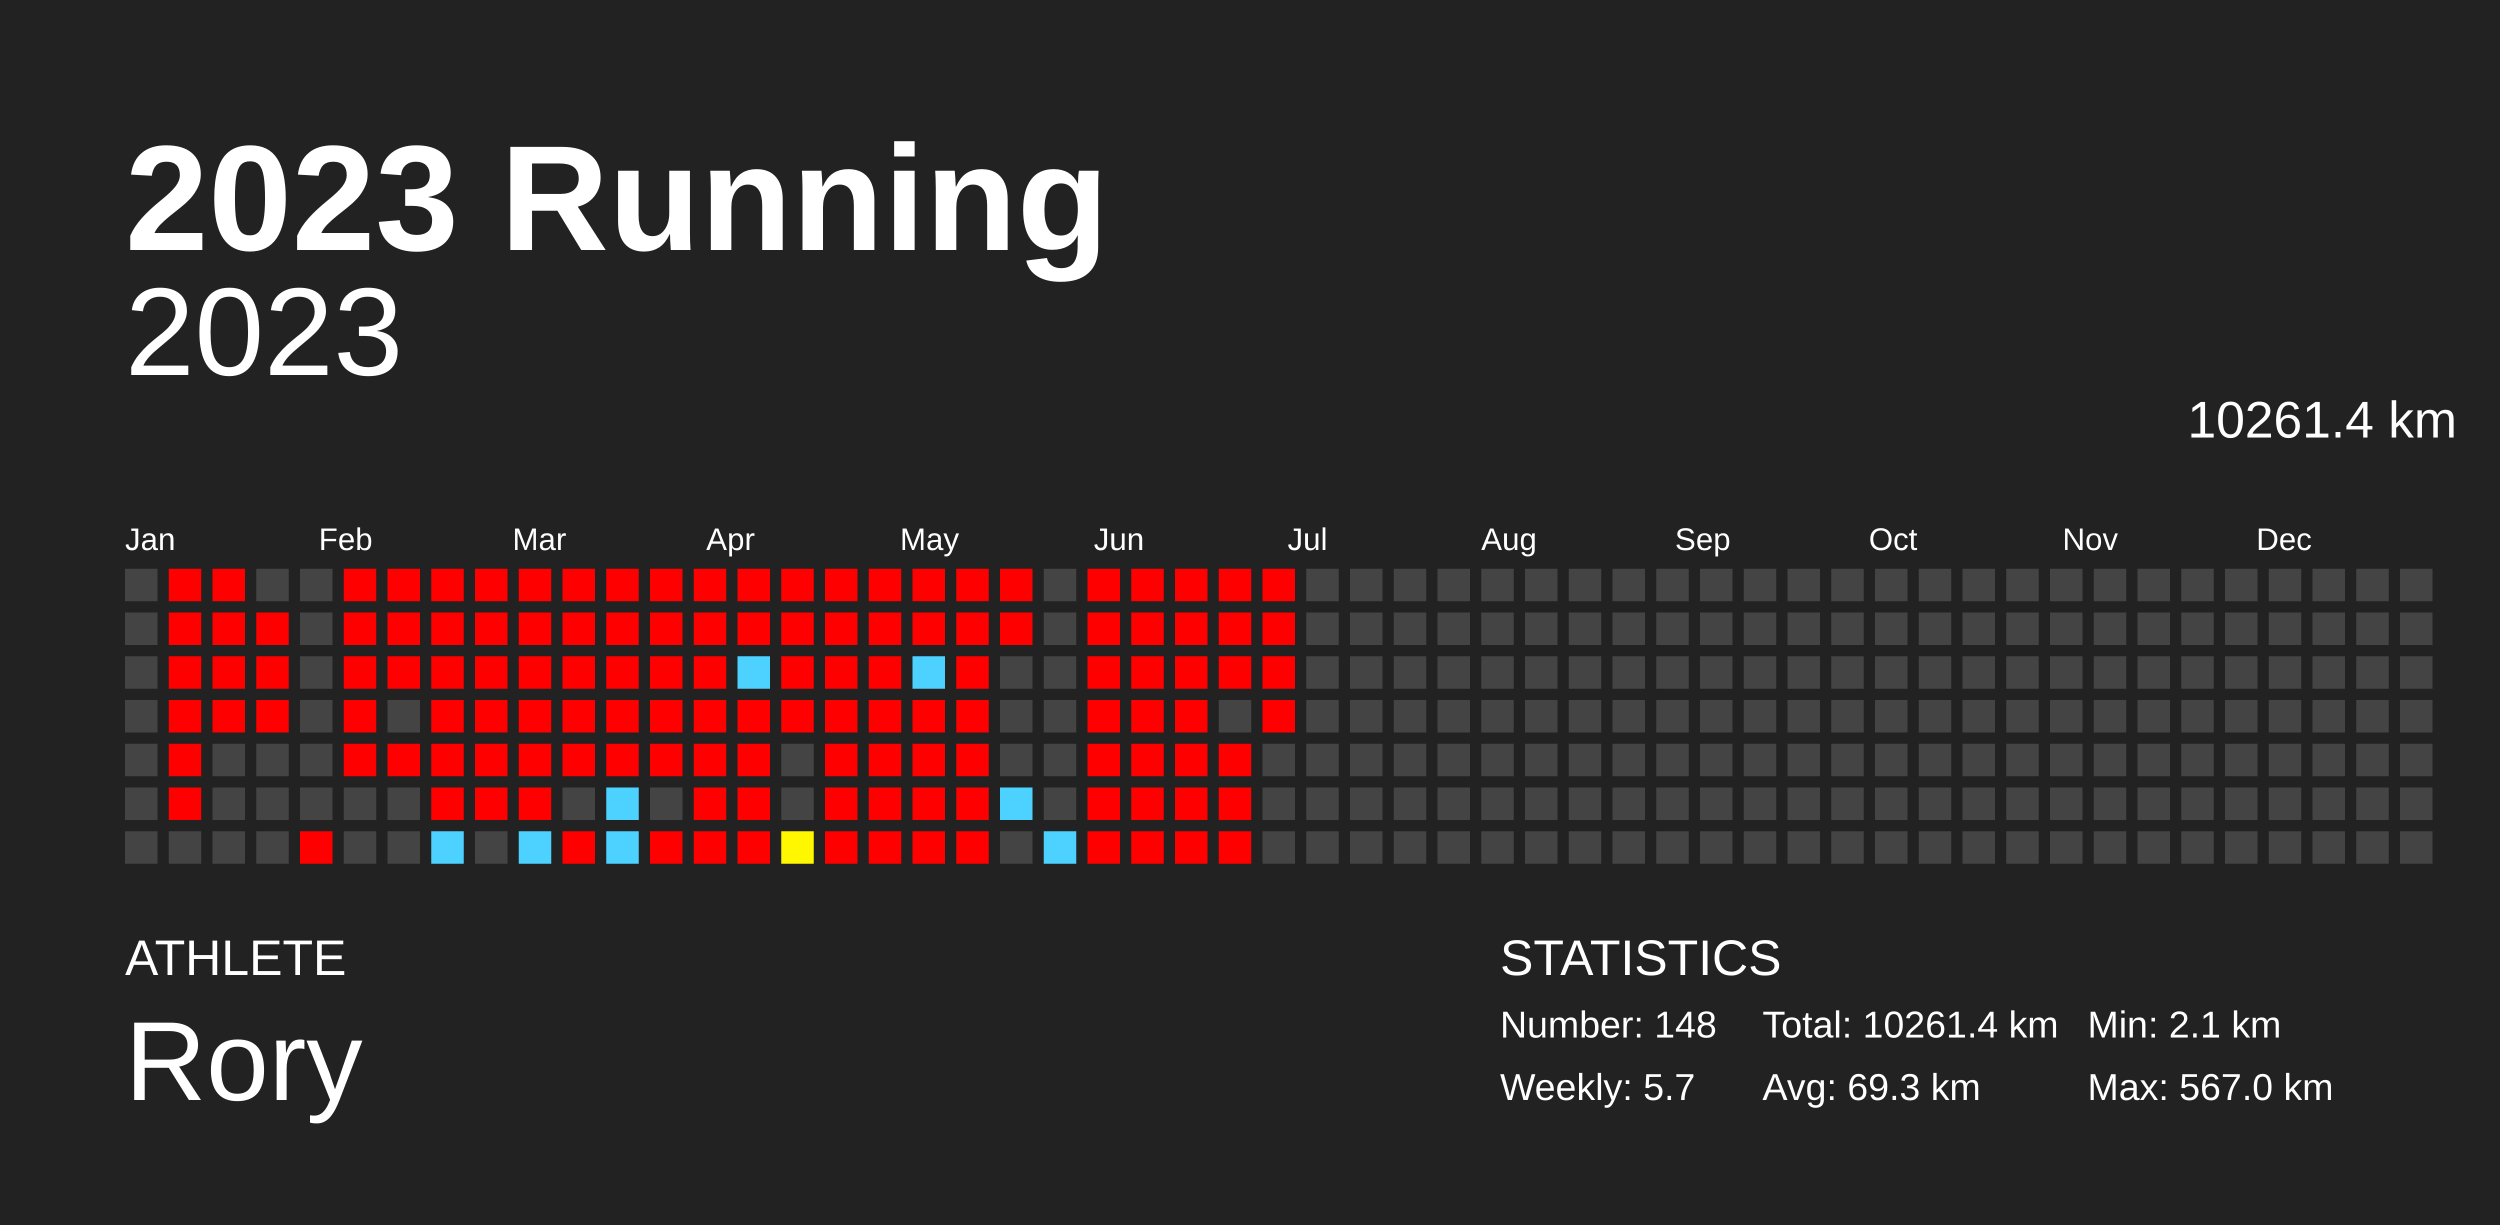
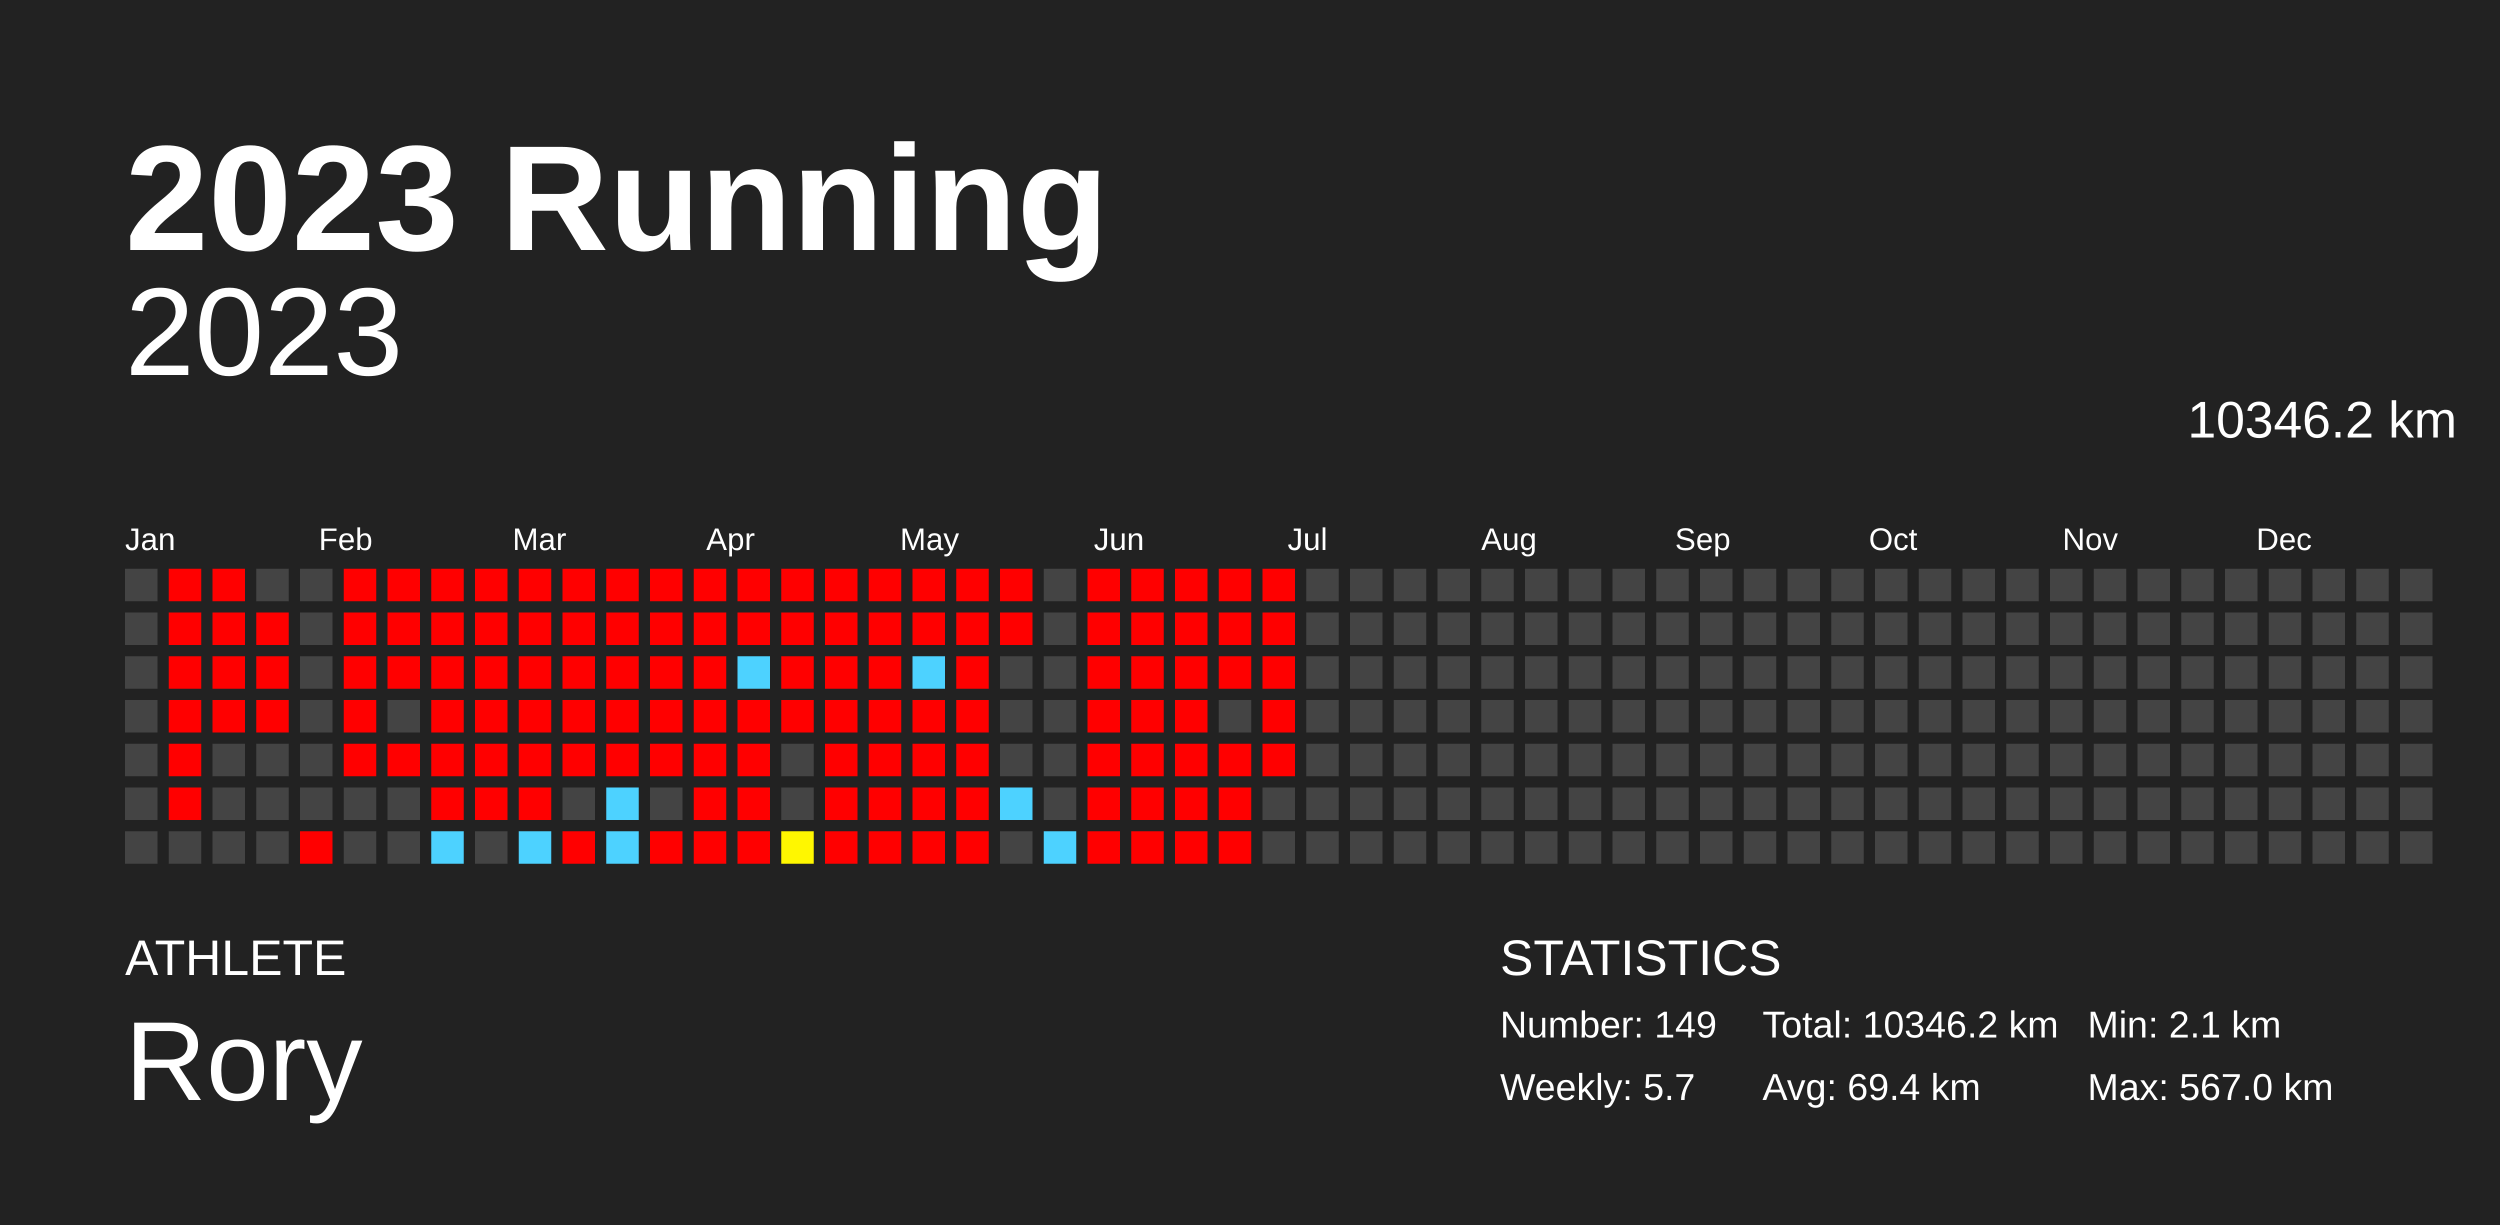
<svg xmlns="http://www.w3.org/2000/svg" baseProfile="full" height="98mm" version="1.1" viewBox="0,0,200,98" width="200mm">
  <defs />
  <rect fill="#222222" height="98" width="200" x="0" y="0" />
  <text fill="#FFFFFF" style="font-size:12px; font-family:Arial; font-weight:bold;" x="10" y="20">2023 Running</text>
  <text fill="#FFFFFF" style="font-size:4px; font-family:Arial" x="10" y="78">ATHLETE</text>
  <text fill="#FFFFFF" style="font-size:9px; font-family:Arial" x="10" y="88">Rory</text>
  <text fill="#FFFFFF" style="font-size:4px; font-family:Arial" x="120" y="78">STATISTICS</text>
-   <text fill="#FFFFFF" style="font-size:3px; font-family:Arial" x="120" y="83">Number: 148</text>
+   <text fill="#FFFFFF" style="font-size:3px; font-family:Arial" x="120" y="83">Number: 149</text>
  <text fill="#FFFFFF" style="font-size:3px; font-family:Arial" x="120" y="88">Weekly: 5.7</text>
-   <text fill="#FFFFFF" style="font-size:3px; font-family:Arial" x="141" y="83">Total: 10261.4 km</text>
-   <text fill="#FFFFFF" style="font-size:3px; font-family:Arial" x="141" y="88">Avg: 69.3 km</text>
+   <text fill="#FFFFFF" style="font-size:3px; font-family:Arial" x="141" y="83">Total: 10346.2 km</text>
+   <text fill="#FFFFFF" style="font-size:3px; font-family:Arial" x="141" y="88">Avg: 69.4 km</text>
  <text fill="#FFFFFF" style="font-size:3px; font-family:Arial" x="167" y="83">Min: 2.1 km</text>
  <text fill="#FFFFFF" style="font-size:3px; font-family:Arial" x="167" y="88">Max: 567.0 km</text>
  <text alignment-baseline="hanging" fill="#FFFFFF" style="font-size:10.0px; font-family:Arial;" x="10" y="30">2023</text>
-   <text alignment-baseline="hanging" fill="#FFFFFF" style="font-size:4.125px; font-family:Arial;" x="175" y="35">10261.4 km</text>
+   <text alignment-baseline="hanging" fill="#FFFFFF" style="font-size:4.125px; font-family:Arial;" x="175" y="35">10346.2 km</text>
  <text fill="#FFFFFF" style="font-size:2.5px; font-family:Arial" x="10.0" y="44">Jan</text>
  <text fill="#FFFFFF" style="font-size:2.5px; font-family:Arial" x="25.5" y="44">Feb</text>
  <text fill="#FFFFFF" style="font-size:2.5px; font-family:Arial" x="41.0" y="44">Mar</text>
  <text fill="#FFFFFF" style="font-size:2.5px; font-family:Arial" x="56.5" y="44">Apr</text>
  <text fill="#FFFFFF" style="font-size:2.5px; font-family:Arial" x="72.0" y="44">May</text>
  <text fill="#FFFFFF" style="font-size:2.5px; font-family:Arial" x="87.5" y="44">Jun</text>
  <text fill="#FFFFFF" style="font-size:2.5px; font-family:Arial" x="103.0" y="44">Jul</text>
  <text fill="#FFFFFF" style="font-size:2.5px; font-family:Arial" x="118.5" y="44">Aug</text>
  <text fill="#FFFFFF" style="font-size:2.5px; font-family:Arial" x="134.0" y="44">Sep</text>
  <text fill="#FFFFFF" style="font-size:2.5px; font-family:Arial" x="149.5" y="44">Oct</text>
  <text fill="#FFFFFF" style="font-size:2.5px; font-family:Arial" x="165.0" y="44">Nov</text>
  <text fill="#FFFFFF" style="font-size:2.5px; font-family:Arial" x="180.5" y="44">Dec</text>
  <rect fill="#444444" height="2.6" width="2.6" x="10.0" y="45.5" />
  <rect fill="#444444" height="2.6" width="2.6" x="10.0" y="49.0" />
  <rect fill="#444444" height="2.6" width="2.6" x="10.0" y="52.5" />
  <rect fill="#444444" height="2.6" width="2.6" x="10.0" y="56.0" />
  <rect fill="#444444" height="2.6" width="2.6" x="10.0" y="59.5" />
  <rect fill="#444444" height="2.6" width="2.6" x="10.0" y="63.0" />
  <rect fill="#444444" height="2.6" width="2.6" x="10.0" y="66.5" />
  <rect fill="red" height="2.6" width="2.6" x="13.5" y="45.5" />
  <rect fill="red" height="2.6" width="2.6" x="13.5" y="49.0" />
  <rect fill="red" height="2.6" width="2.6" x="13.5" y="52.5" />
  <rect fill="red" height="2.6" width="2.6" x="13.5" y="56.0" />
  <rect fill="red" height="2.6" width="2.6" x="13.5" y="59.5" />
  <rect fill="red" height="2.6" width="2.6" x="13.5" y="63.0" />
  <rect fill="#444444" height="2.6" width="2.6" x="13.5" y="66.5" />
  <rect fill="red" height="2.6" width="2.6" x="17.0" y="45.5" />
  <rect fill="red" height="2.6" width="2.6" x="17.0" y="49.0" />
  <rect fill="red" height="2.6" width="2.6" x="17.0" y="52.5" />
  <rect fill="red" height="2.6" width="2.6" x="17.0" y="56.0" />
  <rect fill="#444444" height="2.6" width="2.6" x="17.0" y="59.5" />
  <rect fill="#444444" height="2.6" width="2.6" x="17.0" y="63.0" />
  <rect fill="#444444" height="2.6" width="2.6" x="17.0" y="66.5" />
  <rect fill="#444444" height="2.6" width="2.6" x="20.5" y="45.5" />
  <rect fill="red" height="2.6" width="2.6" x="20.5" y="49.0" />
  <rect fill="red" height="2.6" width="2.6" x="20.5" y="52.5" />
  <rect fill="red" height="2.6" width="2.6" x="20.5" y="56.0" />
  <rect fill="#444444" height="2.6" width="2.6" x="20.5" y="59.5" />
  <rect fill="#444444" height="2.6" width="2.6" x="20.5" y="63.0" />
  <rect fill="#444444" height="2.6" width="2.6" x="20.5" y="66.5" />
  <rect fill="#444444" height="2.6" width="2.6" x="24.0" y="45.5" />
  <rect fill="#444444" height="2.6" width="2.6" x="24.0" y="49.0" />
  <rect fill="#444444" height="2.6" width="2.6" x="24.0" y="52.5" />
  <rect fill="#444444" height="2.6" width="2.6" x="24.0" y="56.0" />
  <rect fill="#444444" height="2.6" width="2.6" x="24.0" y="59.5" />
  <rect fill="#444444" height="2.6" width="2.6" x="24.0" y="63.0" />
  <rect fill="red" height="2.6" width="2.6" x="24.0" y="66.5" />
  <rect fill="red" height="2.6" width="2.6" x="27.5" y="45.5" />
  <rect fill="red" height="2.6" width="2.6" x="27.5" y="49.0" />
  <rect fill="red" height="2.6" width="2.6" x="27.5" y="52.5" />
  <rect fill="red" height="2.6" width="2.6" x="27.5" y="56.0" />
  <rect fill="red" height="2.6" width="2.6" x="27.5" y="59.5" />
  <rect fill="#444444" height="2.6" width="2.6" x="27.5" y="63.0" />
  <rect fill="#444444" height="2.6" width="2.6" x="27.5" y="66.5" />
  <rect fill="red" height="2.6" width="2.6" x="31.0" y="45.5" />
  <rect fill="red" height="2.6" width="2.6" x="31.0" y="49.0" />
  <rect fill="red" height="2.6" width="2.6" x="31.0" y="52.5" />
  <rect fill="#444444" height="2.6" width="2.6" x="31.0" y="56.0" />
  <rect fill="red" height="2.6" width="2.6" x="31.0" y="59.5" />
  <rect fill="#444444" height="2.6" width="2.6" x="31.0" y="63.0" />
  <rect fill="#444444" height="2.6" width="2.6" x="31.0" y="66.5" />
  <rect fill="red" height="2.6" width="2.6" x="34.5" y="45.5" />
  <rect fill="red" height="2.6" width="2.6" x="34.5" y="49.0" />
  <rect fill="red" height="2.6" width="2.6" x="34.5" y="52.5" />
  <rect fill="red" height="2.6" width="2.6" x="34.5" y="56.0" />
  <rect fill="red" height="2.6" width="2.6" x="34.5" y="59.5" />
  <rect fill="red" height="2.6" width="2.6" x="34.5" y="63.0" />
  <rect fill="#4dd2ff" height="2.6" width="2.6" x="34.5" y="66.5" />
  <rect fill="red" height="2.6" width="2.6" x="38.0" y="45.5" />
  <rect fill="red" height="2.6" width="2.6" x="38.0" y="49.0" />
  <rect fill="red" height="2.6" width="2.6" x="38.0" y="52.5" />
  <rect fill="red" height="2.6" width="2.6" x="38.0" y="56.0" />
  <rect fill="red" height="2.6" width="2.6" x="38.0" y="59.5" />
  <rect fill="red" height="2.6" width="2.6" x="38.0" y="63.0" />
  <rect fill="#444444" height="2.6" width="2.6" x="38.0" y="66.5" />
  <rect fill="red" height="2.6" width="2.6" x="41.5" y="45.5" />
  <rect fill="red" height="2.6" width="2.6" x="41.5" y="49.0" />
  <rect fill="red" height="2.6" width="2.6" x="41.5" y="52.5" />
  <rect fill="red" height="2.6" width="2.6" x="41.5" y="56.0" />
  <rect fill="red" height="2.6" width="2.6" x="41.5" y="59.5" />
  <rect fill="red" height="2.6" width="2.6" x="41.5" y="63.0" />
  <rect fill="#4dd2ff" height="2.6" width="2.6" x="41.5" y="66.5" />
  <rect fill="red" height="2.6" width="2.6" x="45.0" y="45.5" />
  <rect fill="red" height="2.6" width="2.6" x="45.0" y="49.0" />
  <rect fill="red" height="2.6" width="2.6" x="45.0" y="52.5" />
  <rect fill="red" height="2.6" width="2.6" x="45.0" y="56.0" />
  <rect fill="red" height="2.6" width="2.6" x="45.0" y="59.5" />
  <rect fill="#444444" height="2.6" width="2.6" x="45.0" y="63.0" />
  <rect fill="red" height="2.6" width="2.6" x="45.0" y="66.5" />
  <rect fill="red" height="2.6" width="2.6" x="48.5" y="45.5" />
  <rect fill="red" height="2.6" width="2.6" x="48.5" y="49.0" />
  <rect fill="red" height="2.6" width="2.6" x="48.5" y="52.5" />
  <rect fill="red" height="2.6" width="2.6" x="48.5" y="56.0" />
  <rect fill="red" height="2.6" width="2.6" x="48.5" y="59.5" />
  <rect fill="#4dd2ff" height="2.6" width="2.6" x="48.5" y="63.0" />
  <rect fill="#4dd2ff" height="2.6" width="2.6" x="48.5" y="66.5" />
  <rect fill="red" height="2.6" width="2.6" x="52.0" y="45.5" />
  <rect fill="red" height="2.6" width="2.6" x="52.0" y="49.0" />
  <rect fill="red" height="2.6" width="2.6" x="52.0" y="52.5" />
  <rect fill="red" height="2.6" width="2.6" x="52.0" y="56.0" />
  <rect fill="red" height="2.6" width="2.6" x="52.0" y="59.5" />
  <rect fill="#444444" height="2.6" width="2.6" x="52.0" y="63.0" />
  <rect fill="red" height="2.6" width="2.6" x="52.0" y="66.5" />
  <rect fill="red" height="2.6" width="2.6" x="55.5" y="45.5" />
  <rect fill="red" height="2.6" width="2.6" x="55.5" y="49.0" />
  <rect fill="red" height="2.6" width="2.6" x="55.5" y="52.5" />
  <rect fill="red" height="2.6" width="2.6" x="55.5" y="56.0" />
  <rect fill="red" height="2.6" width="2.6" x="55.5" y="59.5" />
  <rect fill="red" height="2.6" width="2.6" x="55.5" y="63.0" />
  <rect fill="red" height="2.6" width="2.6" x="55.5" y="66.5" />
  <rect fill="red" height="2.6" width="2.6" x="59.0" y="45.5" />
  <rect fill="red" height="2.6" width="2.6" x="59.0" y="49.0" />
  <rect fill="#4dd2ff" height="2.6" width="2.6" x="59.0" y="52.5" />
  <rect fill="red" height="2.6" width="2.6" x="59.0" y="56.0" />
  <rect fill="red" height="2.6" width="2.6" x="59.0" y="59.5" />
  <rect fill="red" height="2.6" width="2.6" x="59.0" y="63.0" />
  <rect fill="red" height="2.6" width="2.6" x="59.0" y="66.5" />
  <rect fill="red" height="2.6" width="2.6" x="62.5" y="45.5" />
  <rect fill="red" height="2.6" width="2.6" x="62.5" y="49.0" />
  <rect fill="red" height="2.6" width="2.6" x="62.5" y="52.5" />
  <rect fill="red" height="2.6" width="2.6" x="62.5" y="56.0" />
  <rect fill="#444444" height="2.6" width="2.6" x="62.5" y="59.5" />
  <rect fill="#444444" height="2.6" width="2.6" x="62.5" y="63.0" />
  <rect fill="#fff700" height="2.6" width="2.6" x="62.5" y="66.5" />
  <rect fill="red" height="2.6" width="2.6" x="66.0" y="45.5" />
  <rect fill="red" height="2.6" width="2.6" x="66.0" y="49.0" />
  <rect fill="red" height="2.6" width="2.6" x="66.0" y="52.5" />
  <rect fill="red" height="2.6" width="2.6" x="66.0" y="56.0" />
  <rect fill="red" height="2.6" width="2.6" x="66.0" y="59.5" />
  <rect fill="red" height="2.6" width="2.6" x="66.0" y="63.0" />
  <rect fill="red" height="2.6" width="2.6" x="66.0" y="66.5" />
  <rect fill="red" height="2.6" width="2.6" x="69.5" y="45.5" />
  <rect fill="red" height="2.6" width="2.6" x="69.5" y="49.0" />
  <rect fill="red" height="2.6" width="2.6" x="69.5" y="52.5" />
  <rect fill="red" height="2.6" width="2.6" x="69.5" y="56.0" />
  <rect fill="red" height="2.6" width="2.6" x="69.5" y="59.5" />
  <rect fill="red" height="2.6" width="2.6" x="69.5" y="63.0" />
  <rect fill="red" height="2.6" width="2.6" x="69.5" y="66.5" />
  <rect fill="red" height="2.6" width="2.6" x="73.0" y="45.5" />
  <rect fill="red" height="2.6" width="2.6" x="73.0" y="49.0" />
  <rect fill="#4dd2ff" height="2.6" width="2.6" x="73.0" y="52.5" />
  <rect fill="red" height="2.6" width="2.6" x="73.0" y="56.0" />
  <rect fill="red" height="2.6" width="2.6" x="73.0" y="59.5" />
  <rect fill="red" height="2.6" width="2.6" x="73.0" y="63.0" />
  <rect fill="red" height="2.6" width="2.6" x="73.0" y="66.5" />
  <rect fill="red" height="2.6" width="2.6" x="76.5" y="45.5" />
  <rect fill="red" height="2.6" width="2.6" x="76.5" y="49.0" />
  <rect fill="red" height="2.6" width="2.6" x="76.5" y="52.5" />
  <rect fill="red" height="2.6" width="2.6" x="76.5" y="56.0" />
  <rect fill="red" height="2.6" width="2.6" x="76.5" y="59.5" />
  <rect fill="red" height="2.6" width="2.6" x="76.5" y="63.0" />
  <rect fill="red" height="2.6" width="2.6" x="76.5" y="66.5" />
  <rect fill="red" height="2.6" width="2.6" x="80.0" y="45.5" />
  <rect fill="red" height="2.6" width="2.6" x="80.0" y="49.0" />
  <rect fill="#444444" height="2.6" width="2.6" x="80.0" y="52.5" />
  <rect fill="#444444" height="2.6" width="2.6" x="80.0" y="56.0" />
  <rect fill="#444444" height="2.6" width="2.6" x="80.0" y="59.5" />
  <rect fill="#4dd2ff" height="2.6" width="2.6" x="80.0" y="63.0" />
  <rect fill="#444444" height="2.6" width="2.6" x="80.0" y="66.5" />
  <rect fill="#444444" height="2.6" width="2.6" x="83.5" y="45.5" />
  <rect fill="#444444" height="2.6" width="2.6" x="83.5" y="49.0" />
  <rect fill="#444444" height="2.6" width="2.6" x="83.5" y="52.5" />
  <rect fill="#444444" height="2.6" width="2.6" x="83.5" y="56.0" />
  <rect fill="#444444" height="2.6" width="2.6" x="83.5" y="59.5" />
  <rect fill="#444444" height="2.6" width="2.6" x="83.5" y="63.0" />
  <rect fill="#4dd2ff" height="2.6" width="2.6" x="83.5" y="66.5" />
  <rect fill="red" height="2.6" width="2.6" x="87.0" y="45.5" />
  <rect fill="red" height="2.6" width="2.6" x="87.0" y="49.0" />
  <rect fill="red" height="2.6" width="2.6" x="87.0" y="52.5" />
  <rect fill="red" height="2.6" width="2.6" x="87.0" y="56.0" />
  <rect fill="red" height="2.6" width="2.6" x="87.0" y="59.5" />
  <rect fill="red" height="2.6" width="2.6" x="87.0" y="63.0" />
  <rect fill="red" height="2.6" width="2.6" x="87.0" y="66.5" />
  <rect fill="red" height="2.6" width="2.6" x="90.5" y="45.5" />
  <rect fill="red" height="2.6" width="2.6" x="90.5" y="49.0" />
  <rect fill="red" height="2.6" width="2.6" x="90.5" y="52.5" />
  <rect fill="red" height="2.6" width="2.6" x="90.5" y="56.0" />
  <rect fill="red" height="2.6" width="2.6" x="90.5" y="59.5" />
  <rect fill="red" height="2.6" width="2.6" x="90.5" y="63.0" />
  <rect fill="red" height="2.6" width="2.6" x="90.5" y="66.5" />
  <rect fill="red" height="2.6" width="2.6" x="94.0" y="45.5" />
  <rect fill="red" height="2.6" width="2.6" x="94.0" y="49.0" />
  <rect fill="red" height="2.6" width="2.6" x="94.0" y="52.5" />
  <rect fill="red" height="2.6" width="2.6" x="94.0" y="56.0" />
  <rect fill="red" height="2.6" width="2.6" x="94.0" y="59.5" />
  <rect fill="red" height="2.6" width="2.6" x="94.0" y="63.0" />
  <rect fill="red" height="2.6" width="2.6" x="94.0" y="66.5" />
  <rect fill="red" height="2.6" width="2.6" x="97.5" y="45.5" />
  <rect fill="red" height="2.6" width="2.6" x="97.5" y="49.0" />
  <rect fill="red" height="2.6" width="2.6" x="97.5" y="52.5" />
  <rect fill="#444444" height="2.6" width="2.6" x="97.5" y="56.0" />
  <rect fill="red" height="2.6" width="2.6" x="97.5" y="59.5" />
  <rect fill="red" height="2.6" width="2.6" x="97.5" y="63.0" />
  <rect fill="red" height="2.6" width="2.6" x="97.5" y="66.5" />
  <rect fill="red" height="2.6" width="2.6" x="101.0" y="45.5" />
  <rect fill="red" height="2.6" width="2.6" x="101.0" y="49.0" />
  <rect fill="red" height="2.6" width="2.6" x="101.0" y="52.5" />
  <rect fill="red" height="2.6" width="2.6" x="101.0" y="56.0" />
-   <rect fill="#444444" height="2.6" width="2.6" x="101.0" y="59.5" />
+   <rect fill="red" height="2.6" width="2.6" x="101.0" y="59.5" />
  <rect fill="#444444" height="2.6" width="2.6" x="101.0" y="63.0" />
  <rect fill="#444444" height="2.6" width="2.6" x="101.0" y="66.5" />
  <rect fill="#444444" height="2.6" width="2.6" x="104.5" y="45.5" />
  <rect fill="#444444" height="2.6" width="2.6" x="104.5" y="49.0" />
  <rect fill="#444444" height="2.6" width="2.6" x="104.5" y="52.5" />
  <rect fill="#444444" height="2.6" width="2.6" x="104.5" y="56.0" />
  <rect fill="#444444" height="2.6" width="2.6" x="104.5" y="59.5" />
  <rect fill="#444444" height="2.6" width="2.6" x="104.5" y="63.0" />
  <rect fill="#444444" height="2.6" width="2.6" x="104.5" y="66.5" />
  <rect fill="#444444" height="2.6" width="2.6" x="108.0" y="45.5" />
  <rect fill="#444444" height="2.6" width="2.6" x="108.0" y="49.0" />
  <rect fill="#444444" height="2.6" width="2.6" x="108.0" y="52.5" />
  <rect fill="#444444" height="2.6" width="2.6" x="108.0" y="56.0" />
  <rect fill="#444444" height="2.6" width="2.6" x="108.0" y="59.5" />
  <rect fill="#444444" height="2.6" width="2.6" x="108.0" y="63.0" />
  <rect fill="#444444" height="2.6" width="2.6" x="108.0" y="66.5" />
  <rect fill="#444444" height="2.6" width="2.6" x="111.5" y="45.5" />
  <rect fill="#444444" height="2.6" width="2.6" x="111.5" y="49.0" />
  <rect fill="#444444" height="2.6" width="2.6" x="111.5" y="52.5" />
  <rect fill="#444444" height="2.6" width="2.6" x="111.5" y="56.0" />
  <rect fill="#444444" height="2.6" width="2.6" x="111.5" y="59.5" />
  <rect fill="#444444" height="2.6" width="2.6" x="111.5" y="63.0" />
  <rect fill="#444444" height="2.6" width="2.6" x="111.5" y="66.5" />
  <rect fill="#444444" height="2.6" width="2.6" x="115.0" y="45.5" />
  <rect fill="#444444" height="2.6" width="2.6" x="115.0" y="49.0" />
  <rect fill="#444444" height="2.6" width="2.6" x="115.0" y="52.5" />
  <rect fill="#444444" height="2.6" width="2.6" x="115.0" y="56.0" />
  <rect fill="#444444" height="2.6" width="2.6" x="115.0" y="59.5" />
  <rect fill="#444444" height="2.6" width="2.6" x="115.0" y="63.0" />
  <rect fill="#444444" height="2.6" width="2.6" x="115.0" y="66.5" />
  <rect fill="#444444" height="2.6" width="2.6" x="118.5" y="45.5" />
  <rect fill="#444444" height="2.6" width="2.6" x="118.5" y="49.0" />
  <rect fill="#444444" height="2.6" width="2.6" x="118.5" y="52.5" />
  <rect fill="#444444" height="2.6" width="2.6" x="118.5" y="56.0" />
  <rect fill="#444444" height="2.6" width="2.6" x="118.5" y="59.5" />
  <rect fill="#444444" height="2.6" width="2.6" x="118.5" y="63.0" />
  <rect fill="#444444" height="2.6" width="2.6" x="118.5" y="66.5" />
  <rect fill="#444444" height="2.6" width="2.6" x="122.0" y="45.5" />
  <rect fill="#444444" height="2.6" width="2.6" x="122.0" y="49.0" />
  <rect fill="#444444" height="2.6" width="2.6" x="122.0" y="52.5" />
  <rect fill="#444444" height="2.6" width="2.6" x="122.0" y="56.0" />
  <rect fill="#444444" height="2.6" width="2.6" x="122.0" y="59.5" />
  <rect fill="#444444" height="2.6" width="2.6" x="122.0" y="63.0" />
  <rect fill="#444444" height="2.6" width="2.6" x="122.0" y="66.5" />
  <rect fill="#444444" height="2.6" width="2.6" x="125.5" y="45.5" />
  <rect fill="#444444" height="2.6" width="2.6" x="125.5" y="49.0" />
  <rect fill="#444444" height="2.6" width="2.6" x="125.5" y="52.5" />
  <rect fill="#444444" height="2.6" width="2.6" x="125.5" y="56.0" />
  <rect fill="#444444" height="2.6" width="2.6" x="125.5" y="59.5" />
  <rect fill="#444444" height="2.6" width="2.6" x="125.5" y="63.0" />
  <rect fill="#444444" height="2.6" width="2.6" x="125.5" y="66.5" />
  <rect fill="#444444" height="2.6" width="2.6" x="129.0" y="45.5" />
  <rect fill="#444444" height="2.6" width="2.6" x="129.0" y="49.0" />
  <rect fill="#444444" height="2.6" width="2.6" x="129.0" y="52.5" />
  <rect fill="#444444" height="2.6" width="2.6" x="129.0" y="56.0" />
  <rect fill="#444444" height="2.6" width="2.6" x="129.0" y="59.5" />
  <rect fill="#444444" height="2.6" width="2.6" x="129.0" y="63.0" />
  <rect fill="#444444" height="2.6" width="2.6" x="129.0" y="66.5" />
  <rect fill="#444444" height="2.6" width="2.6" x="132.5" y="45.5" />
  <rect fill="#444444" height="2.6" width="2.6" x="132.5" y="49.0" />
  <rect fill="#444444" height="2.6" width="2.6" x="132.5" y="52.5" />
  <rect fill="#444444" height="2.6" width="2.6" x="132.5" y="56.0" />
  <rect fill="#444444" height="2.6" width="2.6" x="132.5" y="59.5" />
  <rect fill="#444444" height="2.6" width="2.6" x="132.5" y="63.0" />
  <rect fill="#444444" height="2.6" width="2.6" x="132.5" y="66.5" />
  <rect fill="#444444" height="2.6" width="2.6" x="136.0" y="45.5" />
  <rect fill="#444444" height="2.6" width="2.6" x="136.0" y="49.0" />
  <rect fill="#444444" height="2.6" width="2.6" x="136.0" y="52.5" />
  <rect fill="#444444" height="2.6" width="2.6" x="136.0" y="56.0" />
  <rect fill="#444444" height="2.6" width="2.6" x="136.0" y="59.5" />
  <rect fill="#444444" height="2.6" width="2.6" x="136.0" y="63.0" />
  <rect fill="#444444" height="2.6" width="2.6" x="136.0" y="66.5" />
  <rect fill="#444444" height="2.6" width="2.6" x="139.5" y="45.5" />
  <rect fill="#444444" height="2.6" width="2.6" x="139.5" y="49.0" />
  <rect fill="#444444" height="2.6" width="2.6" x="139.5" y="52.5" />
  <rect fill="#444444" height="2.6" width="2.6" x="139.5" y="56.0" />
  <rect fill="#444444" height="2.6" width="2.6" x="139.5" y="59.5" />
  <rect fill="#444444" height="2.6" width="2.6" x="139.5" y="63.0" />
  <rect fill="#444444" height="2.6" width="2.6" x="139.5" y="66.5" />
  <rect fill="#444444" height="2.6" width="2.6" x="143.0" y="45.5" />
  <rect fill="#444444" height="2.6" width="2.6" x="143.0" y="49.0" />
  <rect fill="#444444" height="2.6" width="2.6" x="143.0" y="52.5" />
  <rect fill="#444444" height="2.6" width="2.6" x="143.0" y="56.0" />
  <rect fill="#444444" height="2.6" width="2.6" x="143.0" y="59.5" />
  <rect fill="#444444" height="2.6" width="2.6" x="143.0" y="63.0" />
  <rect fill="#444444" height="2.6" width="2.6" x="143.0" y="66.5" />
  <rect fill="#444444" height="2.6" width="2.6" x="146.5" y="45.5" />
  <rect fill="#444444" height="2.6" width="2.6" x="146.5" y="49.0" />
  <rect fill="#444444" height="2.6" width="2.6" x="146.5" y="52.5" />
  <rect fill="#444444" height="2.6" width="2.6" x="146.5" y="56.0" />
  <rect fill="#444444" height="2.6" width="2.6" x="146.5" y="59.5" />
  <rect fill="#444444" height="2.6" width="2.6" x="146.5" y="63.0" />
  <rect fill="#444444" height="2.6" width="2.6" x="146.5" y="66.5" />
  <rect fill="#444444" height="2.6" width="2.6" x="150.0" y="45.5" />
  <rect fill="#444444" height="2.6" width="2.6" x="150.0" y="49.0" />
  <rect fill="#444444" height="2.6" width="2.6" x="150.0" y="52.5" />
  <rect fill="#444444" height="2.6" width="2.6" x="150.0" y="56.0" />
  <rect fill="#444444" height="2.6" width="2.6" x="150.0" y="59.5" />
  <rect fill="#444444" height="2.6" width="2.6" x="150.0" y="63.0" />
  <rect fill="#444444" height="2.6" width="2.6" x="150.0" y="66.5" />
  <rect fill="#444444" height="2.6" width="2.6" x="153.5" y="45.5" />
  <rect fill="#444444" height="2.6" width="2.6" x="153.5" y="49.0" />
  <rect fill="#444444" height="2.6" width="2.6" x="153.5" y="52.5" />
  <rect fill="#444444" height="2.6" width="2.6" x="153.5" y="56.0" />
  <rect fill="#444444" height="2.6" width="2.6" x="153.5" y="59.5" />
  <rect fill="#444444" height="2.6" width="2.6" x="153.5" y="63.0" />
  <rect fill="#444444" height="2.6" width="2.6" x="153.5" y="66.5" />
  <rect fill="#444444" height="2.6" width="2.6" x="157.0" y="45.5" />
  <rect fill="#444444" height="2.6" width="2.6" x="157.0" y="49.0" />
  <rect fill="#444444" height="2.6" width="2.6" x="157.0" y="52.5" />
  <rect fill="#444444" height="2.6" width="2.6" x="157.0" y="56.0" />
  <rect fill="#444444" height="2.6" width="2.6" x="157.0" y="59.5" />
  <rect fill="#444444" height="2.6" width="2.6" x="157.0" y="63.0" />
  <rect fill="#444444" height="2.6" width="2.6" x="157.0" y="66.5" />
  <rect fill="#444444" height="2.6" width="2.6" x="160.5" y="45.5" />
  <rect fill="#444444" height="2.6" width="2.6" x="160.5" y="49.0" />
  <rect fill="#444444" height="2.6" width="2.6" x="160.5" y="52.5" />
  <rect fill="#444444" height="2.6" width="2.6" x="160.5" y="56.0" />
  <rect fill="#444444" height="2.6" width="2.6" x="160.5" y="59.5" />
  <rect fill="#444444" height="2.6" width="2.6" x="160.5" y="63.0" />
  <rect fill="#444444" height="2.6" width="2.6" x="160.5" y="66.5" />
  <rect fill="#444444" height="2.6" width="2.6" x="164.0" y="45.5" />
  <rect fill="#444444" height="2.6" width="2.6" x="164.0" y="49.0" />
  <rect fill="#444444" height="2.6" width="2.6" x="164.0" y="52.5" />
  <rect fill="#444444" height="2.6" width="2.6" x="164.0" y="56.0" />
  <rect fill="#444444" height="2.6" width="2.6" x="164.0" y="59.5" />
  <rect fill="#444444" height="2.6" width="2.6" x="164.0" y="63.0" />
  <rect fill="#444444" height="2.6" width="2.6" x="164.0" y="66.5" />
  <rect fill="#444444" height="2.6" width="2.6" x="167.5" y="45.5" />
  <rect fill="#444444" height="2.6" width="2.6" x="167.5" y="49.0" />
  <rect fill="#444444" height="2.6" width="2.6" x="167.5" y="52.5" />
  <rect fill="#444444" height="2.6" width="2.6" x="167.5" y="56.0" />
  <rect fill="#444444" height="2.6" width="2.6" x="167.5" y="59.5" />
  <rect fill="#444444" height="2.6" width="2.6" x="167.5" y="63.0" />
  <rect fill="#444444" height="2.6" width="2.6" x="167.5" y="66.5" />
  <rect fill="#444444" height="2.6" width="2.6" x="171.0" y="45.5" />
  <rect fill="#444444" height="2.6" width="2.6" x="171.0" y="49.0" />
  <rect fill="#444444" height="2.6" width="2.6" x="171.0" y="52.5" />
  <rect fill="#444444" height="2.6" width="2.6" x="171.0" y="56.0" />
  <rect fill="#444444" height="2.6" width="2.6" x="171.0" y="59.5" />
  <rect fill="#444444" height="2.6" width="2.6" x="171.0" y="63.0" />
  <rect fill="#444444" height="2.6" width="2.6" x="171.0" y="66.5" />
  <rect fill="#444444" height="2.6" width="2.6" x="174.5" y="45.5" />
  <rect fill="#444444" height="2.6" width="2.6" x="174.5" y="49.0" />
  <rect fill="#444444" height="2.6" width="2.6" x="174.5" y="52.5" />
  <rect fill="#444444" height="2.6" width="2.6" x="174.5" y="56.0" />
  <rect fill="#444444" height="2.6" width="2.6" x="174.5" y="59.5" />
  <rect fill="#444444" height="2.6" width="2.6" x="174.5" y="63.0" />
  <rect fill="#444444" height="2.6" width="2.6" x="174.5" y="66.5" />
  <rect fill="#444444" height="2.6" width="2.6" x="178.0" y="45.5" />
  <rect fill="#444444" height="2.6" width="2.6" x="178.0" y="49.0" />
  <rect fill="#444444" height="2.6" width="2.6" x="178.0" y="52.5" />
  <rect fill="#444444" height="2.6" width="2.6" x="178.0" y="56.0" />
  <rect fill="#444444" height="2.6" width="2.6" x="178.0" y="59.5" />
  <rect fill="#444444" height="2.6" width="2.6" x="178.0" y="63.0" />
  <rect fill="#444444" height="2.6" width="2.6" x="178.0" y="66.5" />
  <rect fill="#444444" height="2.6" width="2.6" x="181.5" y="45.5" />
  <rect fill="#444444" height="2.6" width="2.6" x="181.5" y="49.0" />
  <rect fill="#444444" height="2.6" width="2.6" x="181.5" y="52.5" />
  <rect fill="#444444" height="2.6" width="2.6" x="181.5" y="56.0" />
  <rect fill="#444444" height="2.6" width="2.6" x="181.5" y="59.5" />
  <rect fill="#444444" height="2.6" width="2.6" x="181.5" y="63.0" />
  <rect fill="#444444" height="2.6" width="2.6" x="181.5" y="66.5" />
  <rect fill="#444444" height="2.6" width="2.6" x="185.0" y="45.5" />
  <rect fill="#444444" height="2.6" width="2.6" x="185.0" y="49.0" />
  <rect fill="#444444" height="2.6" width="2.6" x="185.0" y="52.5" />
  <rect fill="#444444" height="2.6" width="2.6" x="185.0" y="56.0" />
  <rect fill="#444444" height="2.6" width="2.6" x="185.0" y="59.5" />
  <rect fill="#444444" height="2.6" width="2.6" x="185.0" y="63.0" />
  <rect fill="#444444" height="2.6" width="2.6" x="185.0" y="66.5" />
  <rect fill="#444444" height="2.6" width="2.6" x="188.5" y="45.5" />
  <rect fill="#444444" height="2.6" width="2.6" x="188.5" y="49.0" />
  <rect fill="#444444" height="2.6" width="2.6" x="188.5" y="52.5" />
  <rect fill="#444444" height="2.6" width="2.6" x="188.5" y="56.0" />
  <rect fill="#444444" height="2.6" width="2.6" x="188.5" y="59.5" />
  <rect fill="#444444" height="2.6" width="2.6" x="188.5" y="63.0" />
  <rect fill="#444444" height="2.6" width="2.6" x="188.5" y="66.5" />
  <rect fill="#444444" height="2.6" width="2.6" x="192.0" y="45.5" />
  <rect fill="#444444" height="2.6" width="2.6" x="192.0" y="49.0" />
  <rect fill="#444444" height="2.6" width="2.6" x="192.0" y="52.5" />
  <rect fill="#444444" height="2.6" width="2.6" x="192.0" y="56.0" />
  <rect fill="#444444" height="2.6" width="2.6" x="192.0" y="59.5" />
  <rect fill="#444444" height="2.6" width="2.6" x="192.0" y="63.0" />
  <rect fill="#444444" height="2.6" width="2.6" x="192.0" y="66.5" />
</svg>
